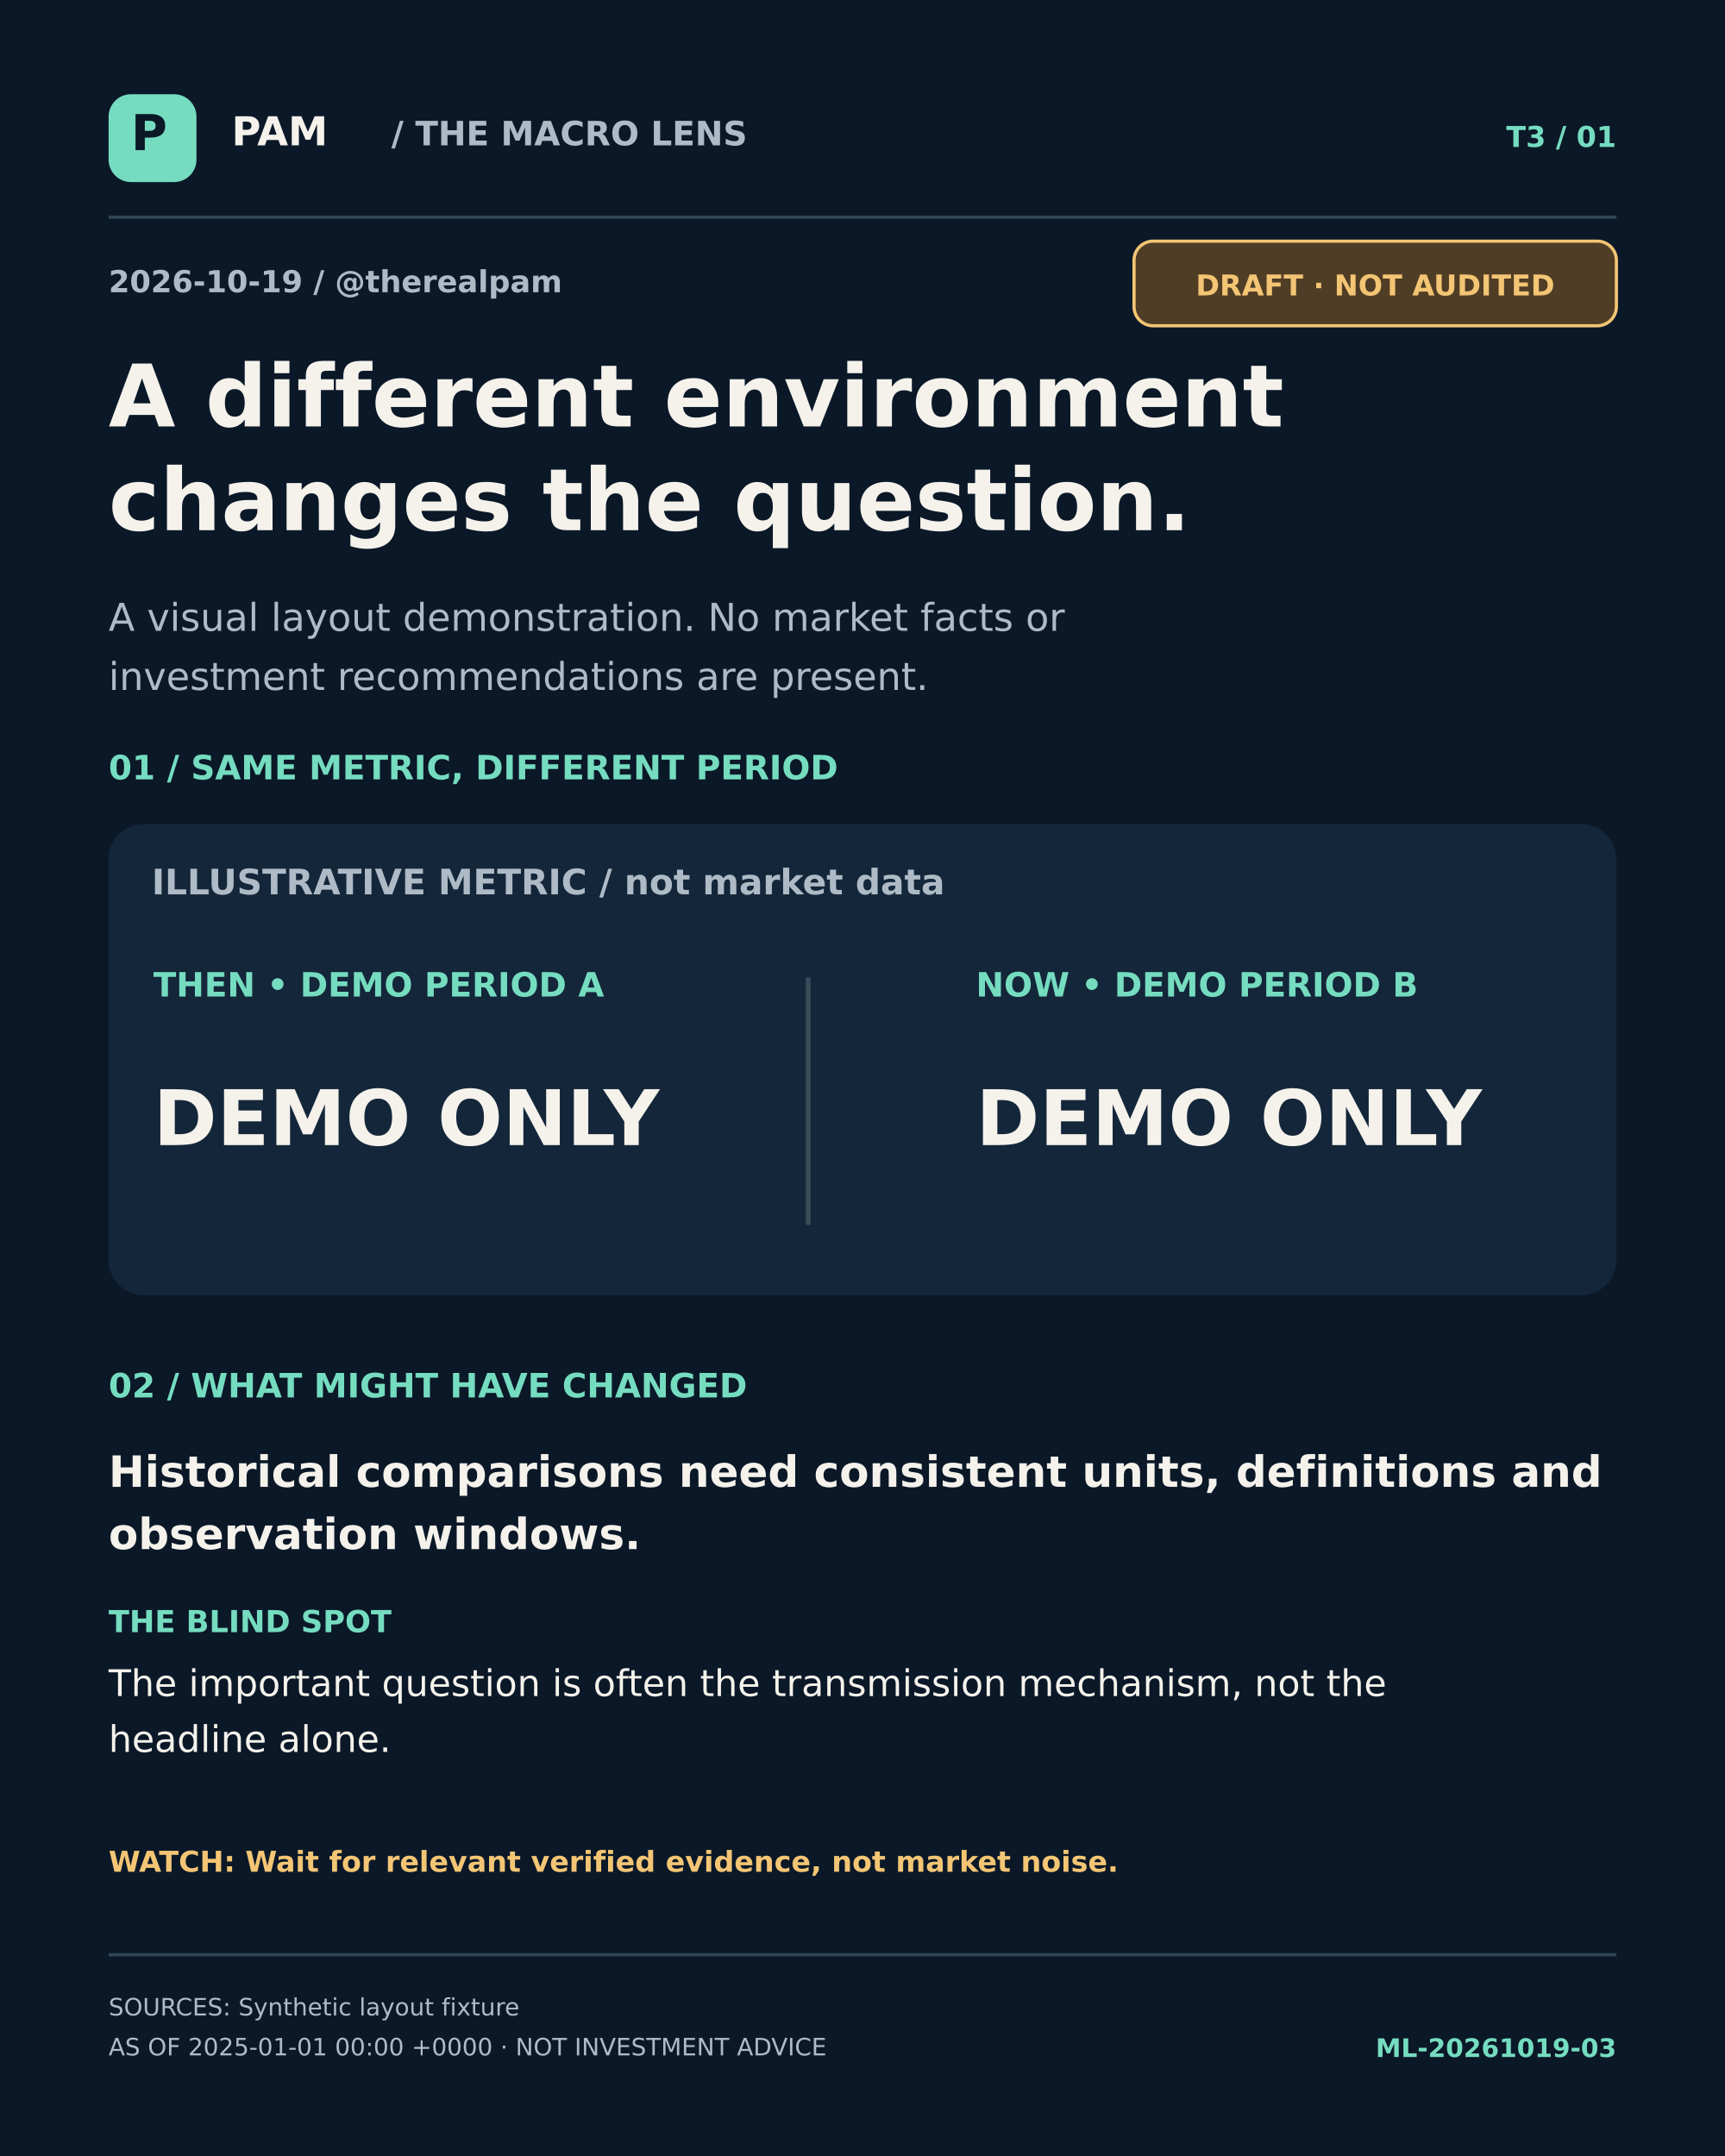
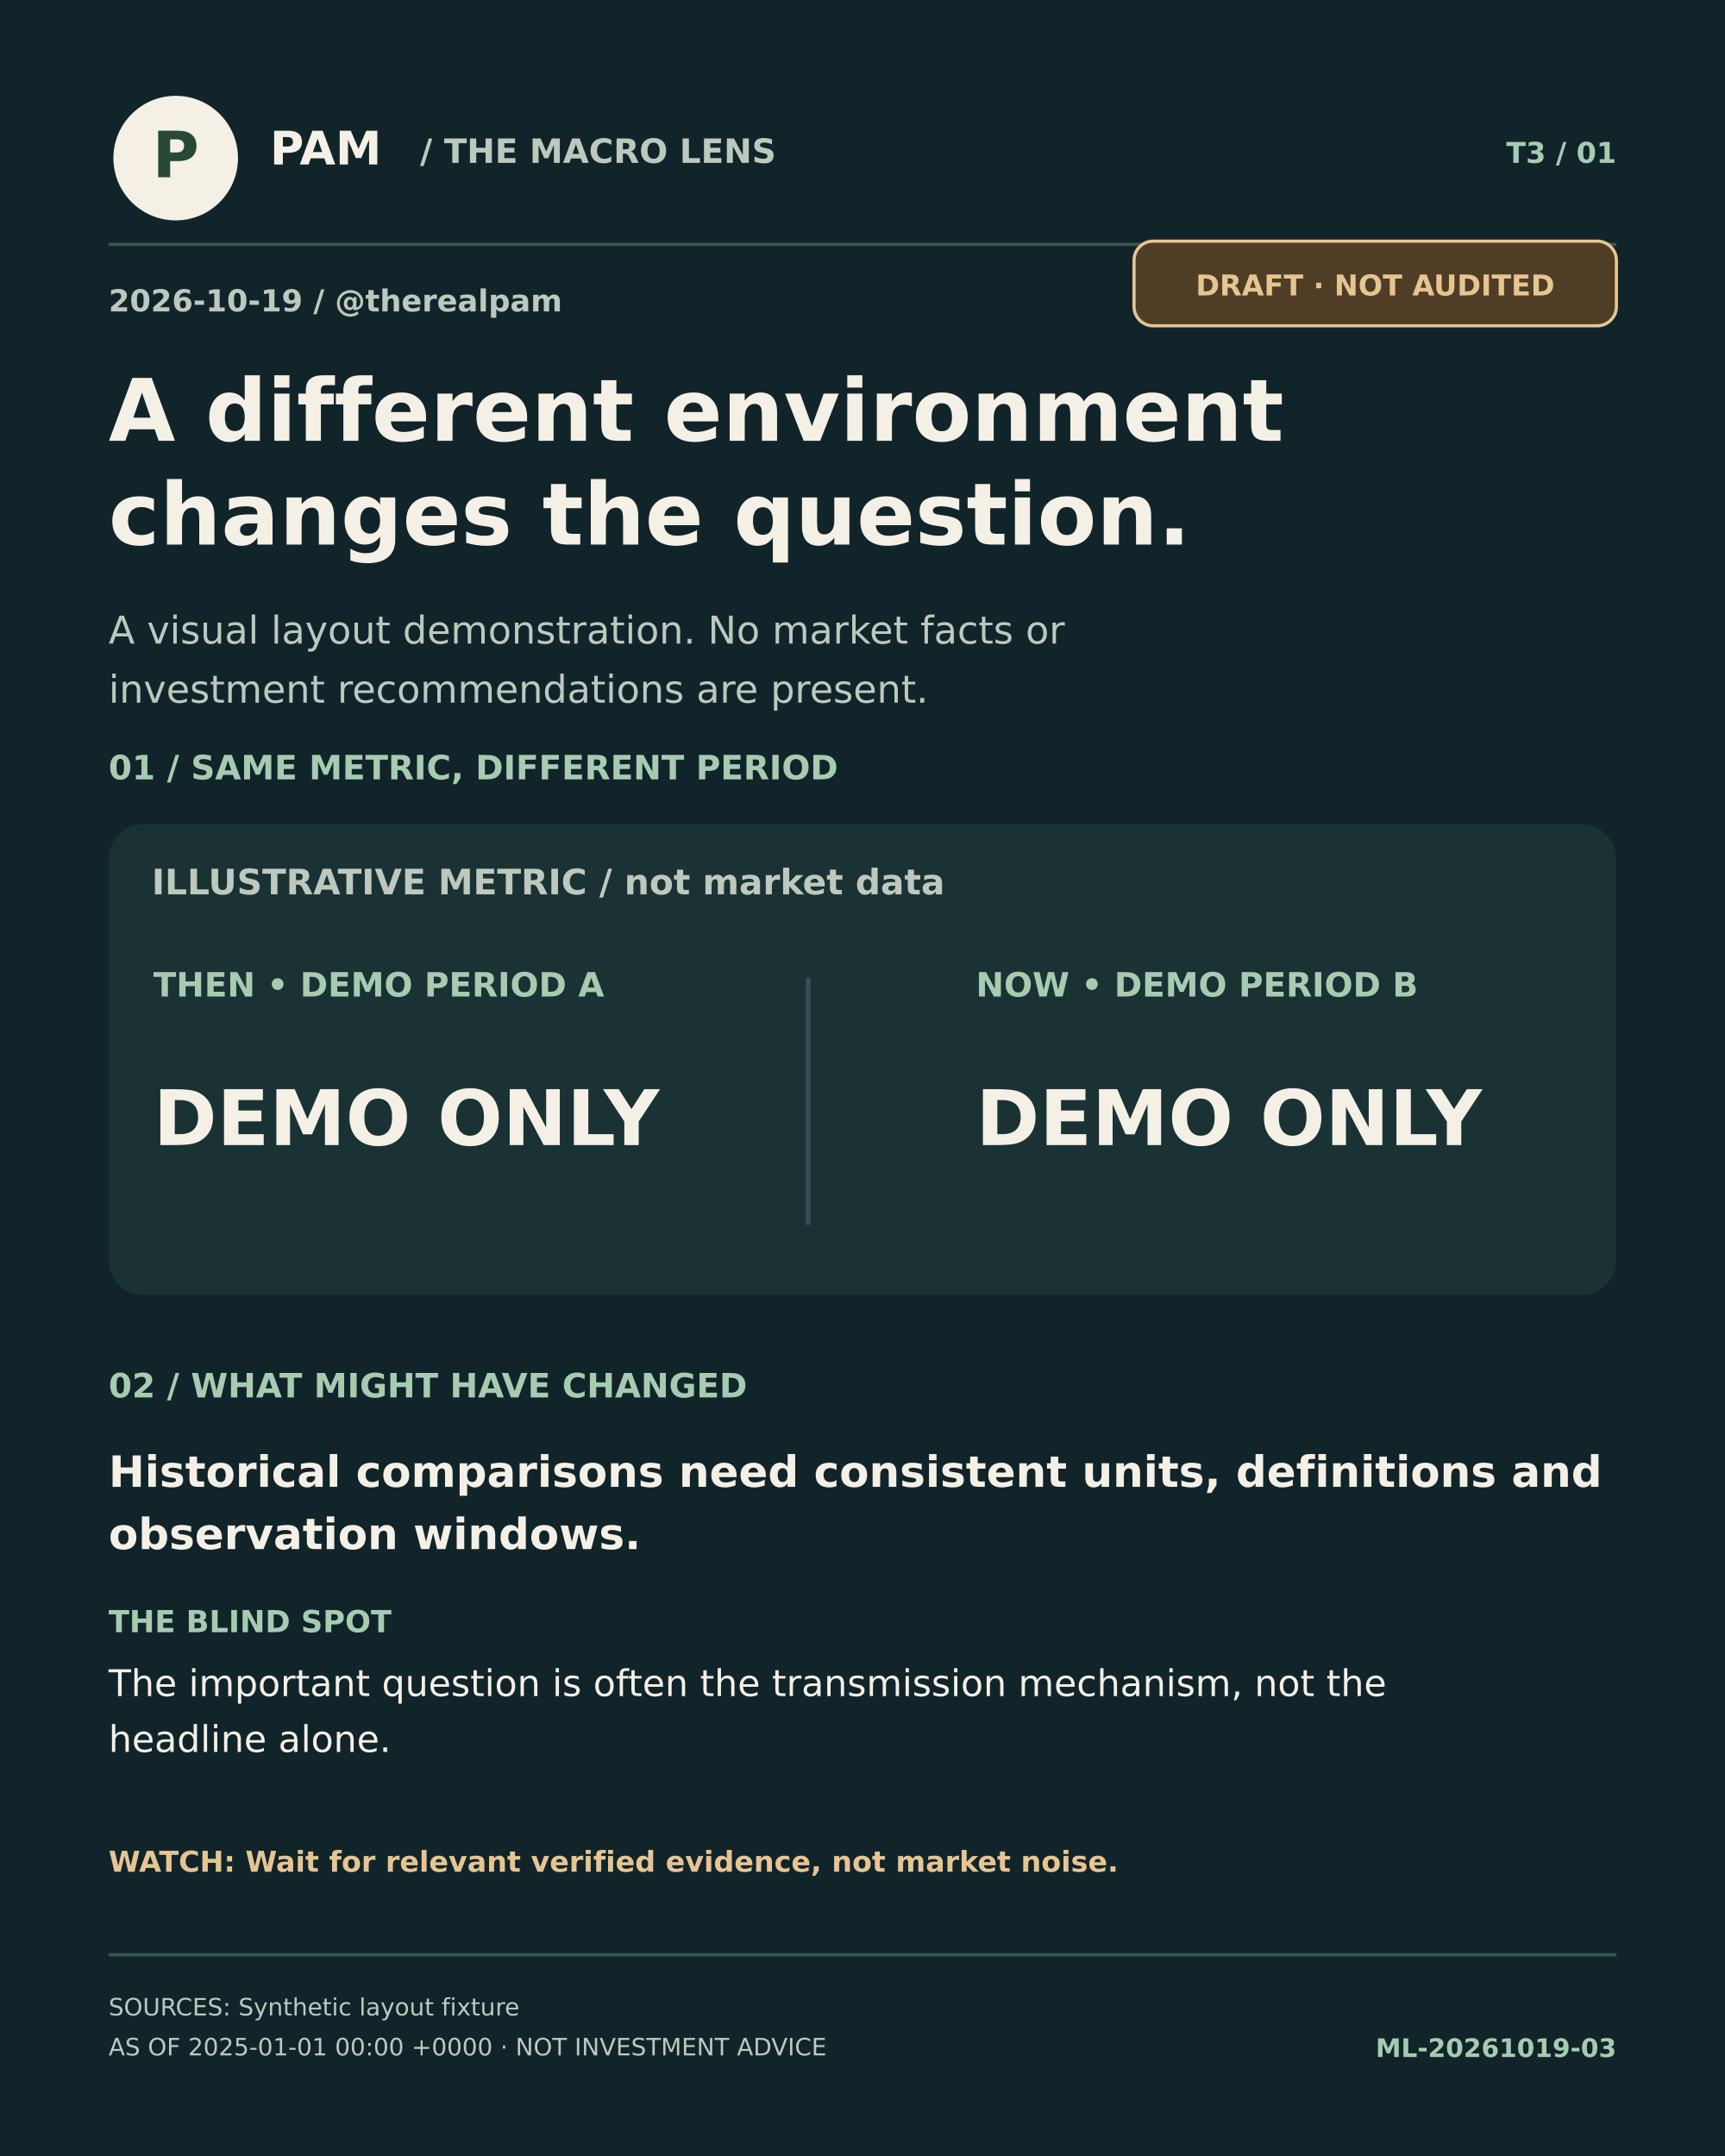
<svg xmlns="http://www.w3.org/2000/svg" width="1080" height="1350" viewBox="0 0 1080 1350">
-   <rect x="0" y="0" width="1080" height="1350" rx="0" fill="#0B1828" />
-   <rect x="68" y="59" width="55" height="55" rx="14" fill="#75DCC0" />
-   <text x="82" y="94" text-anchor="start" fill="#0B1828" font-size="31" font-weight="900" font-family="DejaVu Sans, Liberation Sans, Arial, sans-serif">P</text>
-   <text x="145" y="91" text-anchor="start" fill="#F4F2EB" font-size="25" font-weight="800" font-family="DejaVu Sans, Liberation Sans, Arial, sans-serif">PAM</text>
-   <text x="245" y="91" text-anchor="start" fill="#AEBBC6" font-size="21" font-weight="600" font-family="DejaVu Sans, Liberation Sans, Arial, sans-serif">/  THE MACRO LENS</text>
-   <text x="1012" y="92" text-anchor="end" fill="#75DCC0" font-size="18" font-weight="700" font-family="DejaVu Sans, Liberation Sans, Arial, sans-serif">T3 / 01</text>
-   <path d="M 68 136 L 1012 136" stroke="#2F4555" stroke-width="2" fill="none" />
-   <text x="68" y="183" text-anchor="start" fill="#AEBBC6" font-size="19" font-weight="600" font-family="DejaVu Sans, Liberation Sans, Arial, sans-serif">2026-10-19  /  @therealpam</text>
-   <text x="68" y="267" text-anchor="start" fill="#F4F2EB" font-size="54" font-weight="800" font-family="DejaVu Sans, Liberation Sans, Arial, sans-serif">A different environment</text>
-   <text x="68" y="332" text-anchor="start" fill="#F4F2EB" font-size="54" font-weight="800" font-family="DejaVu Sans, Liberation Sans, Arial, sans-serif">changes the question.</text>
-   <text x="68" y="395" text-anchor="start" fill="#AEBBC6" font-size="24" font-weight="400" font-family="DejaVu Sans, Liberation Sans, Arial, sans-serif">A visual layout demonstration. No market facts or</text>
-   <text x="68" y="432" text-anchor="start" fill="#AEBBC6" font-size="24" font-weight="400" font-family="DejaVu Sans, Liberation Sans, Arial, sans-serif">investment recommendations are present.</text>
-   <text x="68" y="488" text-anchor="start" fill="#75DCC0" font-size="21" font-weight="800" font-family="DejaVu Sans, Liberation Sans, Arial, sans-serif">01  /  SAME METRIC, DIFFERENT PERIOD</text>
-   <rect x="68" y="516" width="944" height="295" rx="22" fill="#14263A" />
-   <text x="95" y="560" text-anchor="start" fill="#AEBBC6" font-size="22" font-weight="600" font-family="DejaVu Sans, Liberation Sans, Arial, sans-serif">ILLUSTRATIVE METRIC / not market data</text>
-   <text x="96" y="624" text-anchor="start" fill="#75DCC0" font-size="21" font-weight="750" font-family="DejaVu Sans, Liberation Sans, Arial, sans-serif">THEN  •  DEMO PERIOD A</text>
-   <text x="96" y="717" text-anchor="start" fill="#F4F2EB" font-size="48" font-weight="850" font-family="DejaVu Sans, Liberation Sans, Arial, sans-serif">DEMO ONLY</text>
-   <text x="611" y="624" text-anchor="start" fill="#75DCC0" font-size="21" font-weight="750" font-family="DejaVu Sans, Liberation Sans, Arial, sans-serif">NOW  •  DEMO PERIOD B</text>
-   <text x="611" y="717" text-anchor="start" fill="#F4F2EB" font-size="48" font-weight="850" font-family="DejaVu Sans, Liberation Sans, Arial, sans-serif">DEMO ONLY</text>
+   <rect x="0" y="0" width="1080" height="1350" rx="0" fill="#11242A" />
+   <defs>
+     <clipPath id="pamSealClip">
+       <circle cx="110" cy="99" r="38" />
+     </clipPath>
+   </defs>
+   <circle cx="110" cy="99" r="39" fill="#F4F0E6" />
+   <text x="110" y="111" text-anchor="middle" fill="#284936" font-size="40" font-weight="800" font-family="DejaVu Sans, Liberation Sans, Arial, sans-serif">P</text>
+   <text x="169" y="103" text-anchor="start" fill="#F4F0E6" font-size="29" font-weight="800" font-family="DejaVu Sans, Liberation Sans, Arial, sans-serif">PAM</text>
+   <text x="263" y="102" text-anchor="start" fill="#BDC8BE" font-size="21" font-weight="600" font-family="DejaVu Sans, Liberation Sans, Arial, sans-serif">/  THE MACRO LENS</text>
+   <text x="1012" y="102" text-anchor="end" fill="#A6CBB1" font-size="18" font-weight="700" font-family="DejaVu Sans, Liberation Sans, Arial, sans-serif">T3 / 01</text>
+   <path d="M 68 153 L 1012 153" stroke="#3B554F" stroke-width="2" fill="none" />
+   <text x="68" y="195" text-anchor="start" fill="#BDC8BE" font-size="19" font-weight="600" font-family="DejaVu Sans, Liberation Sans, Arial, sans-serif">2026-10-19  /  @therealpam</text>
+   <text x="68" y="276" text-anchor="start" fill="#F4F0E6" font-size="54" font-weight="800" font-family="DejaVu Sans, Liberation Sans, Arial, sans-serif">A different environment</text>
+   <text x="68" y="341" text-anchor="start" fill="#F4F0E6" font-size="54" font-weight="800" font-family="DejaVu Sans, Liberation Sans, Arial, sans-serif">changes the question.</text>
+   <text x="68" y="403" text-anchor="start" fill="#BDC8BE" font-size="24" font-weight="400" font-family="DejaVu Sans, Liberation Sans, Arial, sans-serif">A visual layout demonstration. No market facts or</text>
+   <text x="68" y="440" text-anchor="start" fill="#BDC8BE" font-size="24" font-weight="400" font-family="DejaVu Sans, Liberation Sans, Arial, sans-serif">investment recommendations are present.</text>
+   <text x="68" y="488" text-anchor="start" fill="#A6CBB1" font-size="21" font-weight="800" font-family="DejaVu Sans, Liberation Sans, Arial, sans-serif">01  /  SAME METRIC, DIFFERENT PERIOD</text>
+   <rect x="68" y="516" width="944" height="295" rx="22" fill="#1A3233" />
+   <text x="95" y="560" text-anchor="start" fill="#BDC8BE" font-size="22" font-weight="600" font-family="DejaVu Sans, Liberation Sans, Arial, sans-serif">ILLUSTRATIVE METRIC / not market data</text>
+   <text x="96" y="624" text-anchor="start" fill="#A6CBB1" font-size="21" font-weight="750" font-family="DejaVu Sans, Liberation Sans, Arial, sans-serif">THEN  •  DEMO PERIOD A</text>
+   <text x="96" y="717" text-anchor="start" fill="#F4F0E6" font-size="48" font-weight="850" font-family="DejaVu Sans, Liberation Sans, Arial, sans-serif">DEMO ONLY</text>
+   <text x="611" y="624" text-anchor="start" fill="#A6CBB1" font-size="21" font-weight="750" font-family="DejaVu Sans, Liberation Sans, Arial, sans-serif">NOW  •  DEMO PERIOD B</text>
+   <text x="611" y="717" text-anchor="start" fill="#F4F0E6" font-size="48" font-weight="850" font-family="DejaVu Sans, Liberation Sans, Arial, sans-serif">DEMO ONLY</text>
  <path d="M 506 612 L 506 767" stroke="#3A4B59" stroke-width="3" fill="none" />
-   <text x="68" y="875" text-anchor="start" fill="#75DCC0" font-size="21" font-weight="800" font-family="DejaVu Sans, Liberation Sans, Arial, sans-serif">02  /  WHAT MIGHT HAVE CHANGED</text>
-   <text x="68" y="931" text-anchor="start" fill="#F4F2EB" font-size="27" font-weight="550" font-family="DejaVu Sans, Liberation Sans, Arial, sans-serif">Historical comparisons need consistent units, definitions and</text>
-   <text x="68" y="970" text-anchor="start" fill="#F4F2EB" font-size="27" font-weight="550" font-family="DejaVu Sans, Liberation Sans, Arial, sans-serif">observation windows.</text>
-   <text x="68" y="1022" text-anchor="start" fill="#75DCC0" font-size="19" font-weight="800" font-family="DejaVu Sans, Liberation Sans, Arial, sans-serif">THE BLIND SPOT</text>
-   <text x="68" y="1062" text-anchor="start" fill="#F4F2EB" font-size="23" font-weight="500" font-family="DejaVu Sans, Liberation Sans, Arial, sans-serif">The important question is often the transmission mechanism, not the</text>
-   <text x="68" y="1097" text-anchor="start" fill="#F4F2EB" font-size="23" font-weight="500" font-family="DejaVu Sans, Liberation Sans, Arial, sans-serif">headline alone.</text>
-   <text x="68" y="1172" text-anchor="start" fill="#F3C574" font-size="18" font-weight="650" font-family="DejaVu Sans, Liberation Sans, Arial, sans-serif">WATCH: Wait for relevant verified evidence, not market noise.</text>
-   <path d="M 68 1224 L 1012 1224" stroke="#304658" stroke-width="2" fill="none" />
-   <text x="68" y="1262" text-anchor="start" fill="#AEBBC6" font-size="15" font-weight="500" font-family="DejaVu Sans, Liberation Sans, Arial, sans-serif">SOURCES: Synthetic layout fixture</text>
-   <text x="68" y="1287" text-anchor="start" fill="#AEBBC6" font-size="15" font-weight="500" font-family="DejaVu Sans, Liberation Sans, Arial, sans-serif">AS OF 2025-01-01 00:00 +0000  ·  NOT INVESTMENT ADVICE</text>
-   <text x="1012" y="1288" text-anchor="end" fill="#75DCC0" font-size="16" font-weight="600" font-family="DejaVu Sans, Liberation Sans, Arial, sans-serif">ML-20261019-03</text>
-   <rect x="710" y="151" width="302" height="53" rx="12" fill="#503D25" stroke="#F3C574" stroke-width="2" />
-   <text x="861" y="185" text-anchor="middle" fill="#F3C574" font-size="18" font-weight="750" font-family="DejaVu Sans, Liberation Sans, Arial, sans-serif">DRAFT · NOT AUDITED</text>
+   <text x="68" y="875" text-anchor="start" fill="#A6CBB1" font-size="21" font-weight="800" font-family="DejaVu Sans, Liberation Sans, Arial, sans-serif">02  /  WHAT MIGHT HAVE CHANGED</text>
+   <text x="68" y="931" text-anchor="start" fill="#F4F0E6" font-size="27" font-weight="550" font-family="DejaVu Sans, Liberation Sans, Arial, sans-serif">Historical comparisons need consistent units, definitions and</text>
+   <text x="68" y="970" text-anchor="start" fill="#F4F0E6" font-size="27" font-weight="550" font-family="DejaVu Sans, Liberation Sans, Arial, sans-serif">observation windows.</text>
+   <text x="68" y="1022" text-anchor="start" fill="#A6CBB1" font-size="19" font-weight="800" font-family="DejaVu Sans, Liberation Sans, Arial, sans-serif">THE BLIND SPOT</text>
+   <text x="68" y="1062" text-anchor="start" fill="#F4F0E6" font-size="23" font-weight="500" font-family="DejaVu Sans, Liberation Sans, Arial, sans-serif">The important question is often the transmission mechanism, not the</text>
+   <text x="68" y="1097" text-anchor="start" fill="#F4F0E6" font-size="23" font-weight="500" font-family="DejaVu Sans, Liberation Sans, Arial, sans-serif">headline alone.</text>
+   <text x="68" y="1172" text-anchor="start" fill="#E6C592" font-size="18" font-weight="650" font-family="DejaVu Sans, Liberation Sans, Arial, sans-serif">WATCH: Wait for relevant verified evidence, not market noise.</text>
+   <path d="M 68 1224 L 1012 1224" stroke="#3B554F" stroke-width="2" fill="none" />
+   <text x="68" y="1262" text-anchor="start" fill="#BDC8BE" font-size="15" font-weight="500" font-family="DejaVu Sans, Liberation Sans, Arial, sans-serif">SOURCES: Synthetic layout fixture</text>
+   <text x="68" y="1287" text-anchor="start" fill="#BDC8BE" font-size="15" font-weight="500" font-family="DejaVu Sans, Liberation Sans, Arial, sans-serif">AS OF 2025-01-01 00:00 +0000  ·  NOT INVESTMENT ADVICE</text>
+   <text x="1012" y="1288" text-anchor="end" fill="#A6CBB1" font-size="16" font-weight="600" font-family="DejaVu Sans, Liberation Sans, Arial, sans-serif">ML-20261019-03</text>
+   <rect x="710" y="151" width="302" height="53" rx="12" fill="#503D25" stroke="#E6C592" stroke-width="2" />
+   <text x="861" y="185" text-anchor="middle" fill="#E6C592" font-size="18" font-weight="750" font-family="DejaVu Sans, Liberation Sans, Arial, sans-serif">DRAFT · NOT AUDITED</text>
</svg>
